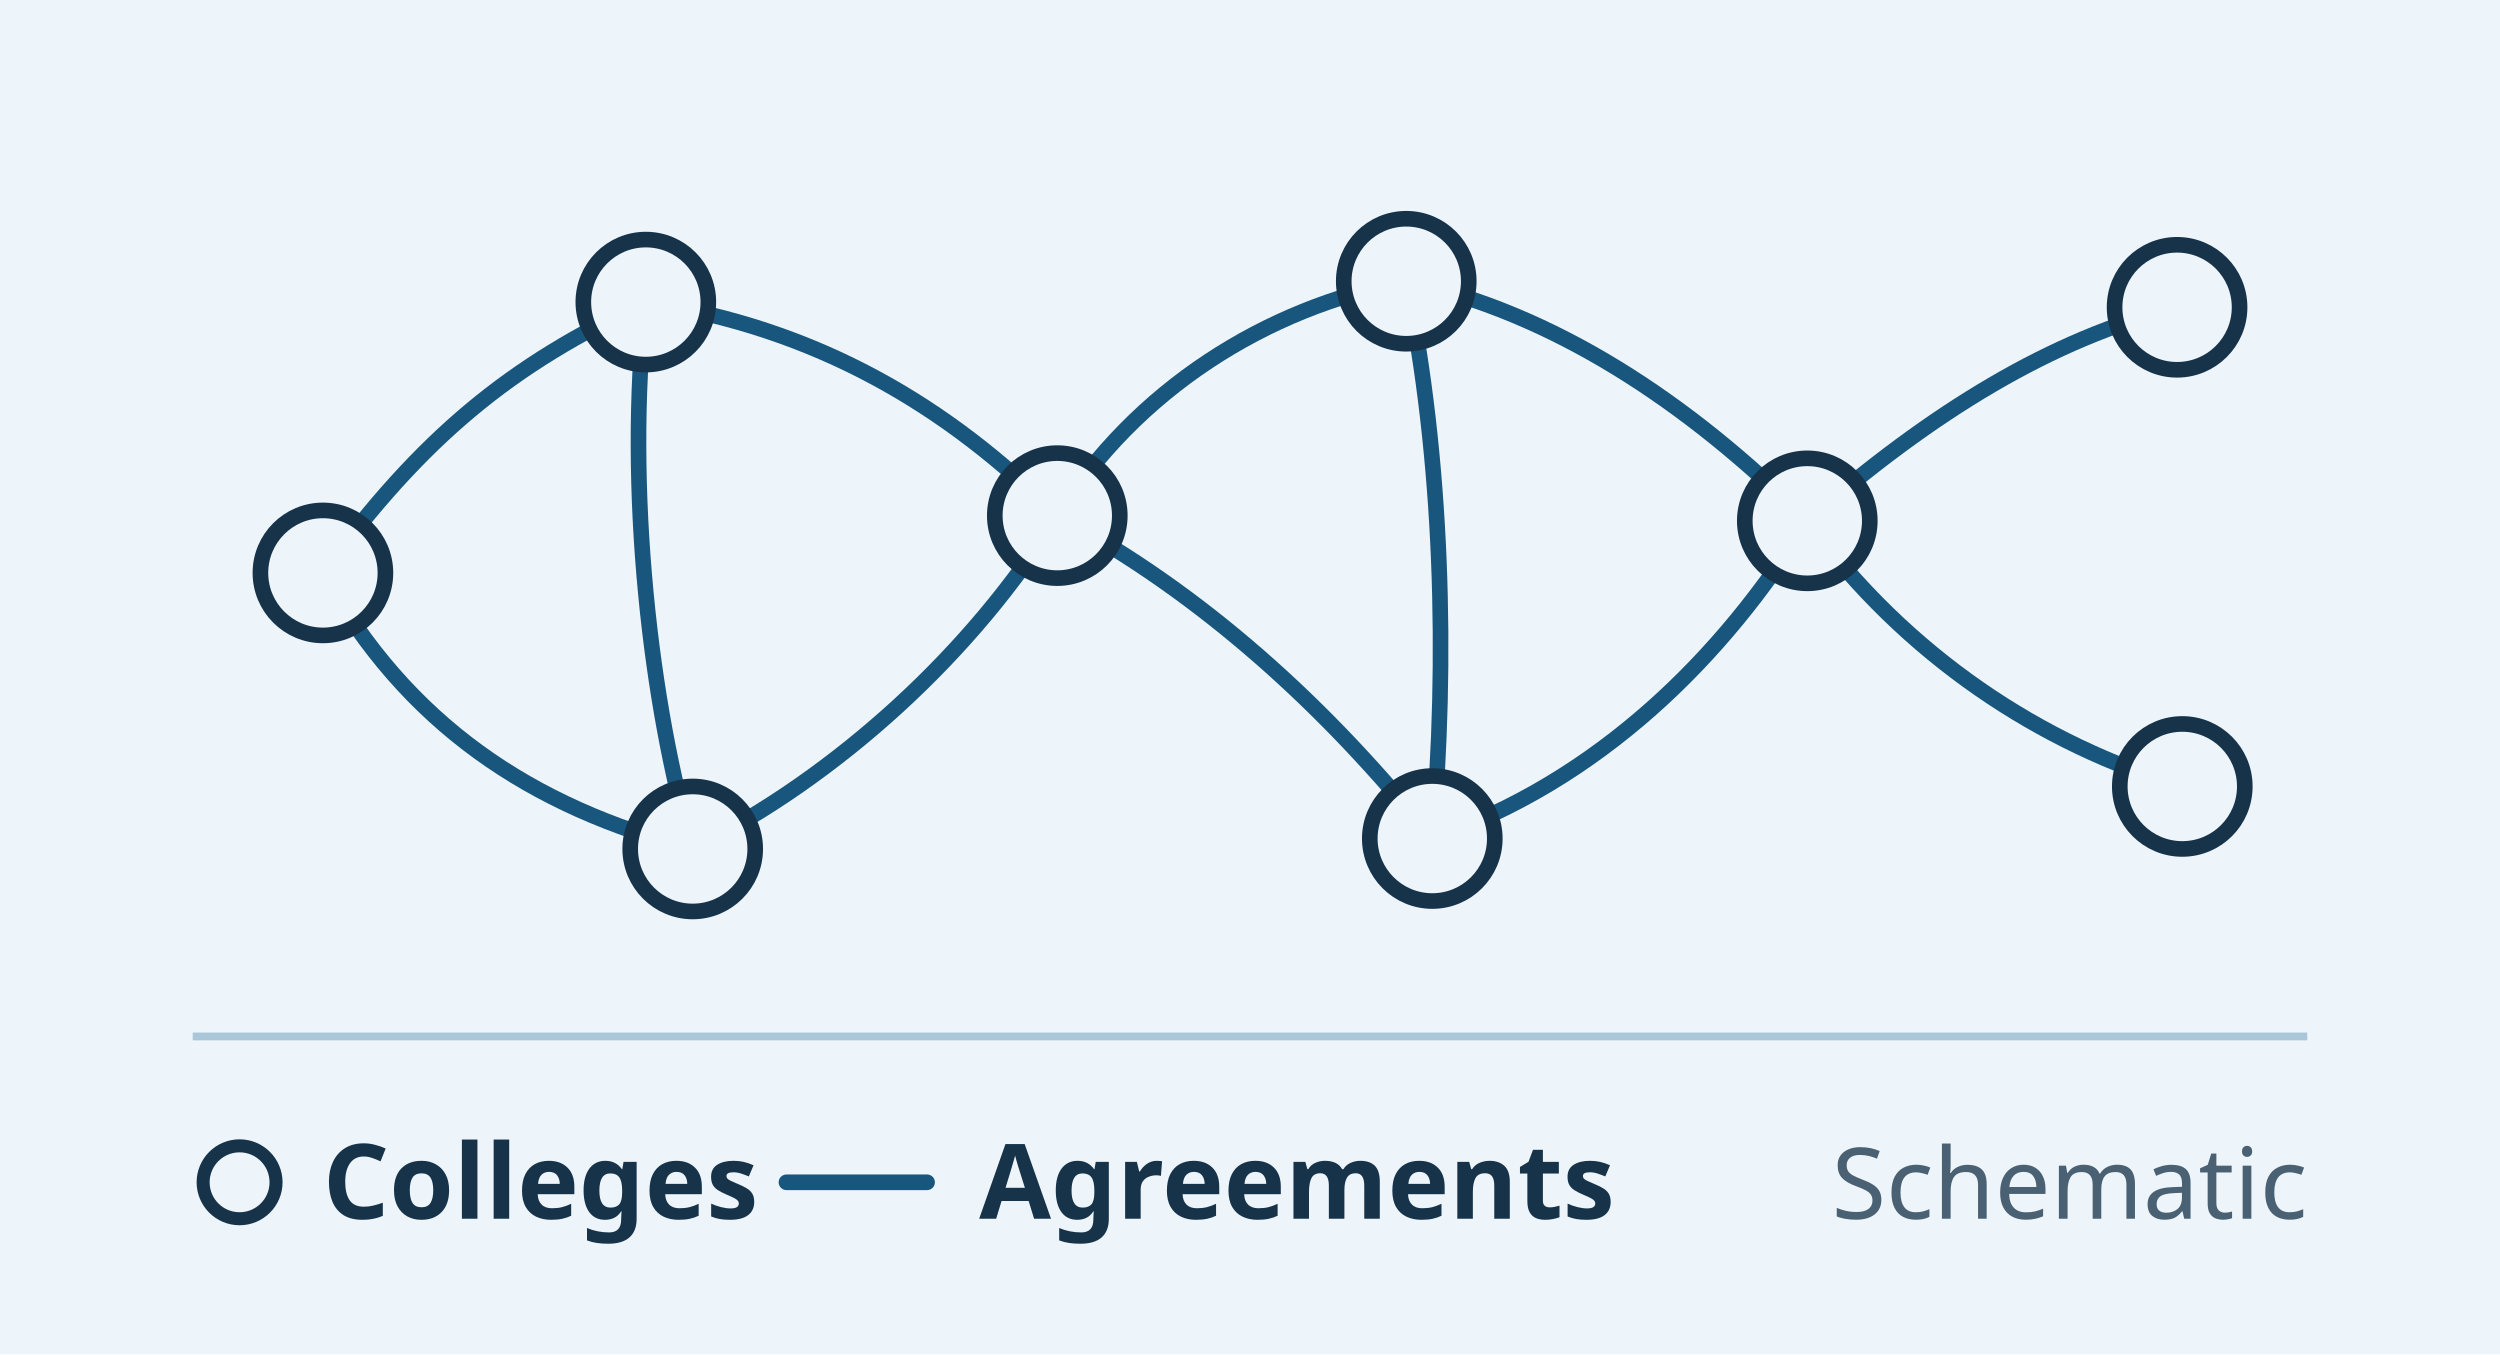
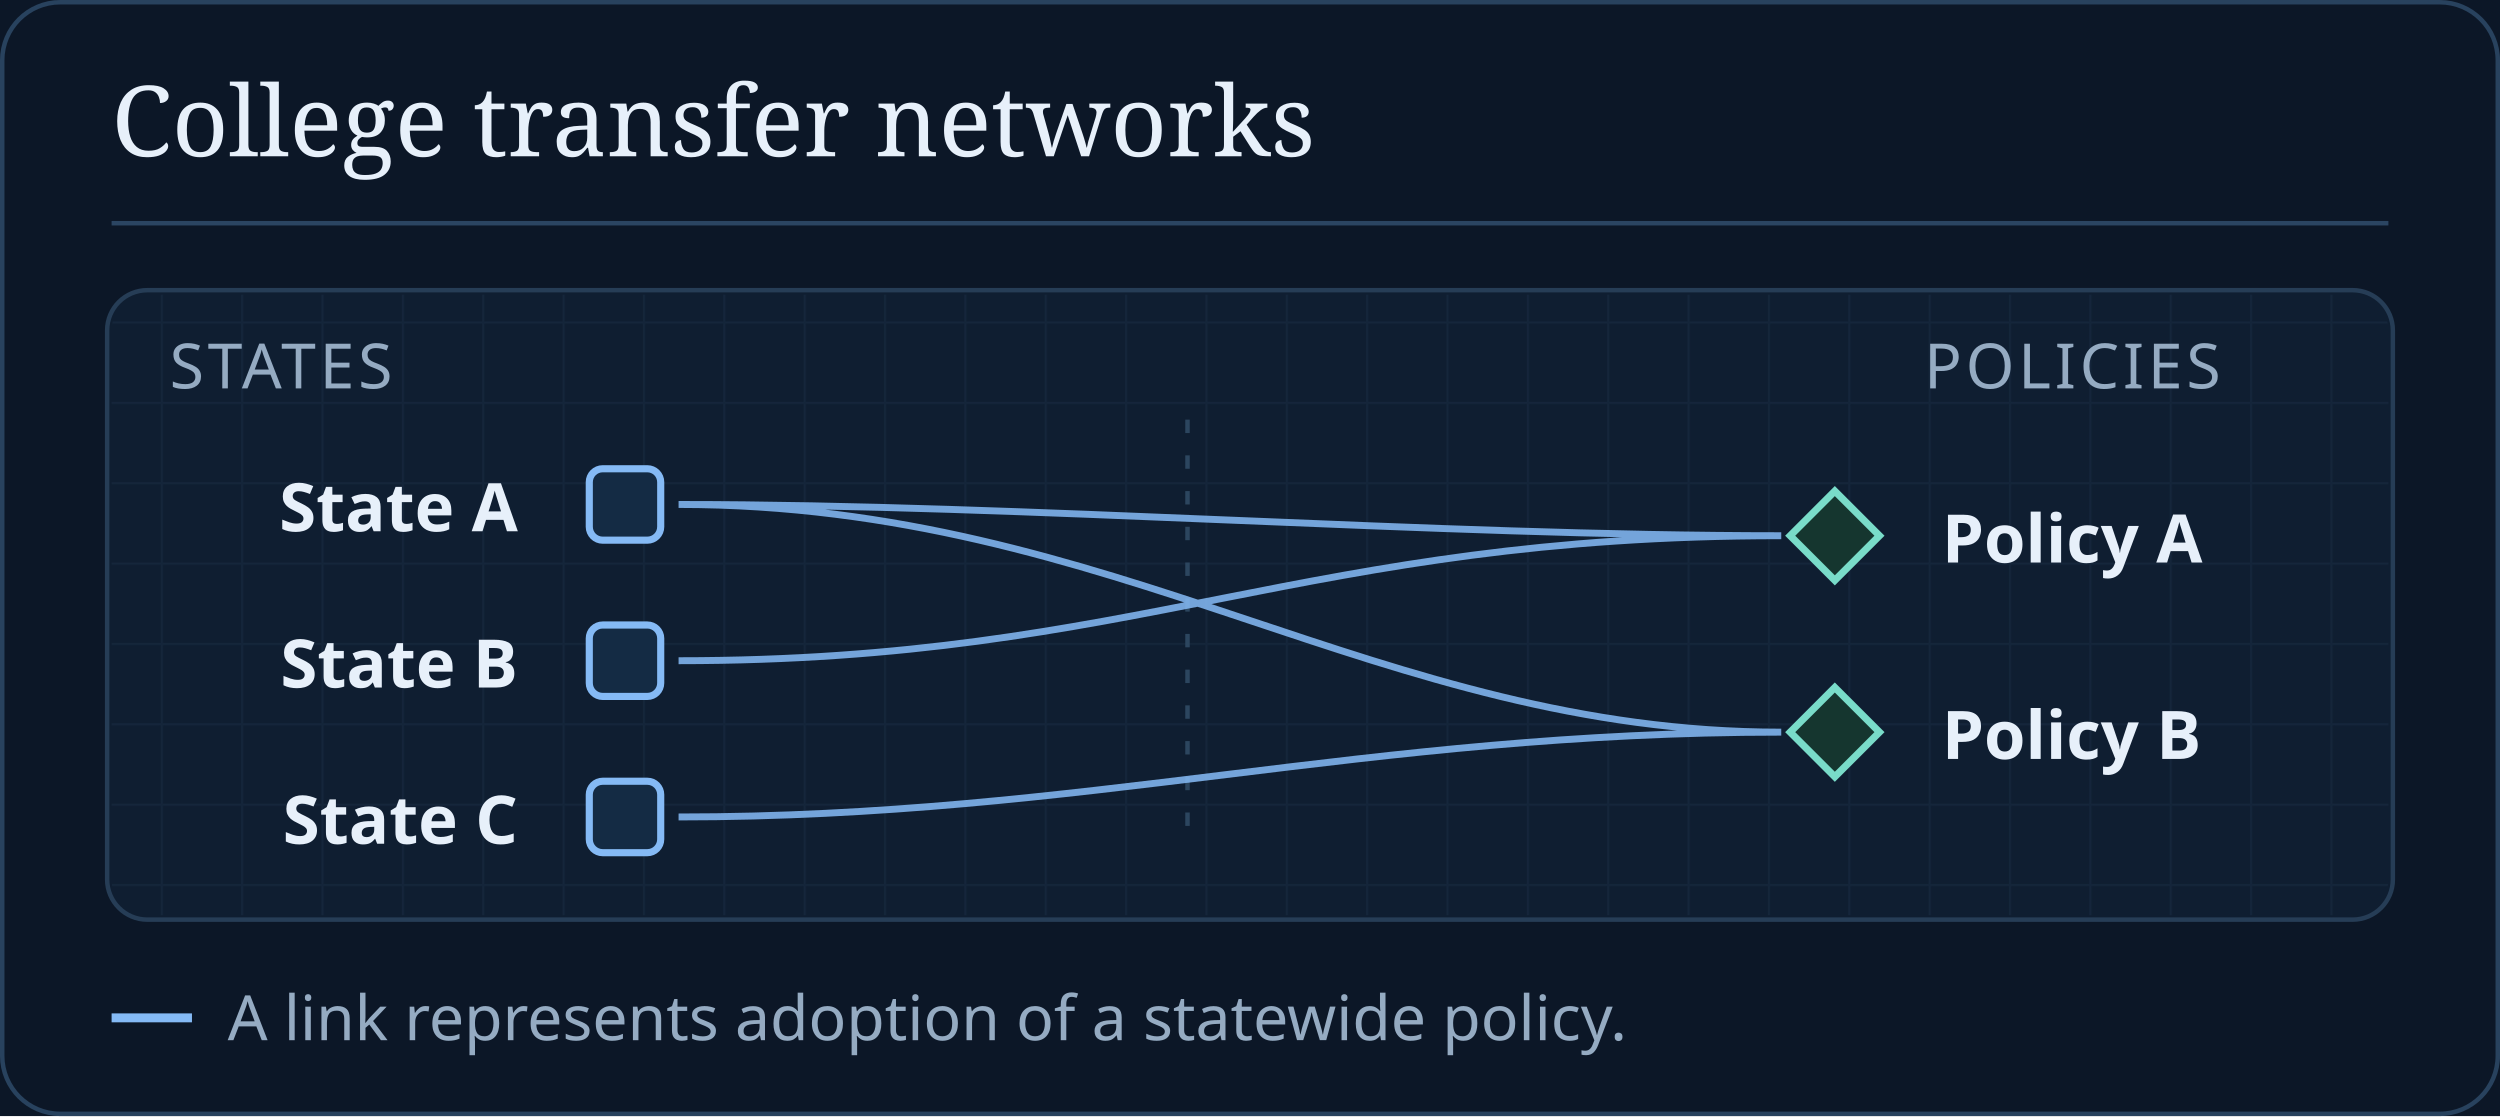
- <svg xmlns="http://www.w3.org/2000/svg" viewBox="0 0 480 260" role="img" aria-labelledby="transfer-network-description">
-   <rect width="480" height="260" fill="#edf5fa" />
-   <g fill="none" stroke="#18567e" stroke-width="3" stroke-linecap="round">
-     <path d="M62 110 C81 84 98 70 124 58 M62 110 C78 139 102 155 133 163" />
-     <path d="M124 58 C157 63 182 78 203 99 M133 163 C161 149 187 125 203 99" />
-     <path d="M203 99 C218 75 243 59 270 54 M203 99 C231 114 255 136 275 161" />
-     <path d="M270 54 C298 60 324 77 347 100 M275 161 C307 150 331 126 347 100" />
-     <path d="M347 100 C371 79 394 65 418 59 M347 100 C366 126 392 143 419 151" />
-     <path d="M124 58 C120 94 125 136 133 163 M270 54 C277 88 278 127 275 161" />
+ <svg xmlns="http://www.w3.org/2000/svg" viewBox="0 0 560 250" data-active-step="1" role="img" aria-labelledby="transfer-title transfer-desc">
+   <defs>
+     <pattern id="transfer-grid" width="18" height="18" patternUnits="userSpaceOnUse">
+       <path d="M18 0H0V18" fill="none" stroke="#20354e" stroke-opacity=".33" />
+     </pattern>
+   </defs>
+   <style>
+     text { font-family: system-ui, sans-serif; fill: #e7f0fa; }
+     .heading { font: 22px Georgia, serif; }
+     .band-label { fill: #95abc2; font-size: 14px; letter-spacing: .06em; }
+     .node-label { font-size: 15px; font-weight: 560; }
+     .path-note { fill: #95abc2; font-size: 14px; }
+     .view-agreements { display: none; }
+     svg[data-active-step="2"] .view-policies { display: none; }
+     svg[data-active-step="2"] .view-agreements { display: inline; }
+     .policy-edge { fill: none; stroke: #85baf5; stroke-width: 1.55; stroke-opacity: .86; }
+     .agreement-edge { fill: none; stroke: #79dcc9; stroke-width: 1.6; stroke-opacity: .88; }
+     .state-node { fill: #142b44; stroke: #85baf5; stroke-width: 1.6; }
+     .policy-node { fill: #15362f; stroke: #79dcc9; stroke-width: 1.6; }
+     .college-node { fill: #15362f; stroke: #79dcc9; stroke-width: 1.6; }
+     @media (max-width: 400px) {
+       .heading { font-size: 24px; }
+       .band-label, .path-note { font-size: 16px; }
+       .node-label { font-size: 17px; }
+     }
+   </style>
+   <rect width="560" height="250" fill="#0c1727" />
+   <rect x=".5" y=".5" width="559" height="249" rx="13" fill="none" stroke="#28425e" />
+   <text class="heading" x="25" y="35">College transfer networks</text>
+   <path d="M25 50h510" stroke="#2b4562" />
+   <rect x="24" y="65" width="512" height="141" rx="9" fill="#0f1e31" stroke="#263d56" />
+   <rect x="25" y="66" width="510" height="139" rx="8" fill="url(#transfer-grid)" />
+   <g class="view-policies">
+     <text class="band-label" x="38" y="87">STATES</text>
+     <text class="band-label" x="431" y="87">POLICIES</text>
+     <path d="M266 94v94" stroke="#2c465f" stroke-dasharray="3 5" />
+     <path class="policy-edge" d="M152 113C230 113 321 120 399 120m-247-7c98 0 157 51 247 51m-247-16c103 0 140-28 247-28m-247 63c91 0 154-19 247-19" />
+     <g class="state-node">
+       <rect x="132" y="105" width="16" height="16" rx="3" />
+       <rect x="132" y="140" width="16" height="16" rx="3" />
+       <rect x="132" y="175" width="16" height="16" rx="3" />
+     </g>
+     <g class="policy-node">
+       <path d="m411 110 10 10-10 10-10-10Z" />
+       <path d="m411 154 10 10-10 10-10-10Z" />
+     </g>
+     <g class="node-label" text-anchor="end">
+       <text x="116" y="119">State A</text>
+       <text x="116" y="154">State B</text>
+       <text x="116" y="189">State C</text>
+     </g>
+     <g class="node-label">
+       <text x="435" y="126">Policy A</text>
+       <text x="435" y="170">Policy B</text>
+     </g>
+     <path d="M25 228h18" stroke="#85baf5" stroke-width="2" />
+     <text class="path-note" x="51" y="233">A link represents adoption of a statewide policy.</text>
  </g>
-   <g fill="#edf5fa" stroke="#17334a" stroke-width="3">
-     <circle cx="62" cy="110" r="12" />
-     <circle cx="124" cy="58" r="12" />
-     <circle cx="133" cy="163" r="12" />
-     <circle cx="203" cy="99" r="12" />
-     <circle cx="270" cy="54" r="12" />
-     <circle cx="275" cy="161" r="12" />
-     <circle cx="347" cy="100" r="12" />
-     <circle cx="418" cy="59" r="12" />
-     <circle cx="419" cy="151" r="12" />
-   </g>
-   <path d="M37 199 H443" stroke="#a9c7d9" stroke-width="1.5" />
-   <circle cx="46" cy="227" r="7" fill="#edf5fa" stroke="#17334a" stroke-width="2.5" />
-   <path d="M151 227 H178" stroke="#18567e" stroke-width="3" stroke-linecap="round" />
-   <g font-family="system-ui, sans-serif" font-size="20" font-weight="600" fill="#17334a">
-     <text x="62" y="234">Colleges</text>
-     <text x="188" y="234">Agreements</text>
-     <text x="443" y="234" text-anchor="end" fill="#4a6173" font-size="19" font-weight="500">Schematic</text>
+   <g class="view-agreements">
+     <text class="band-label" x="38" y="87">INSTITUTIONAL AGREEMENTS</text>
+     <path class="agreement-edge" d="M137 131 260 108m-123 23 108 43m15-66 135 19m-150 47 150-47m-150 47 150 8" />
+     <g class="college-node">
+       <circle cx="137" cy="131" r="8" />
+       <circle cx="260" cy="108" r="8" />
+       <circle cx="245" cy="174" r="8" />
+       <circle cx="395" cy="127" r="8" />
+       <circle cx="395" cy="182" r="8" />
+     </g>
+     <g class="node-label">
+       <text x="120" y="136" text-anchor="end">College A</text>
+       <text x="274" y="109">College B</text>
+       <text x="230" y="191" text-anchor="end">College C</text>
+       <text x="412" y="132">College D</text>
+       <text x="412" y="188">College E</text>
+     </g>
+     <path d="M25 228h18" stroke="#79dcc9" stroke-width="2" />
+     <text class="path-note" x="51" y="233">A link represents an agreement between colleges.</text>
  </g>
</svg>
